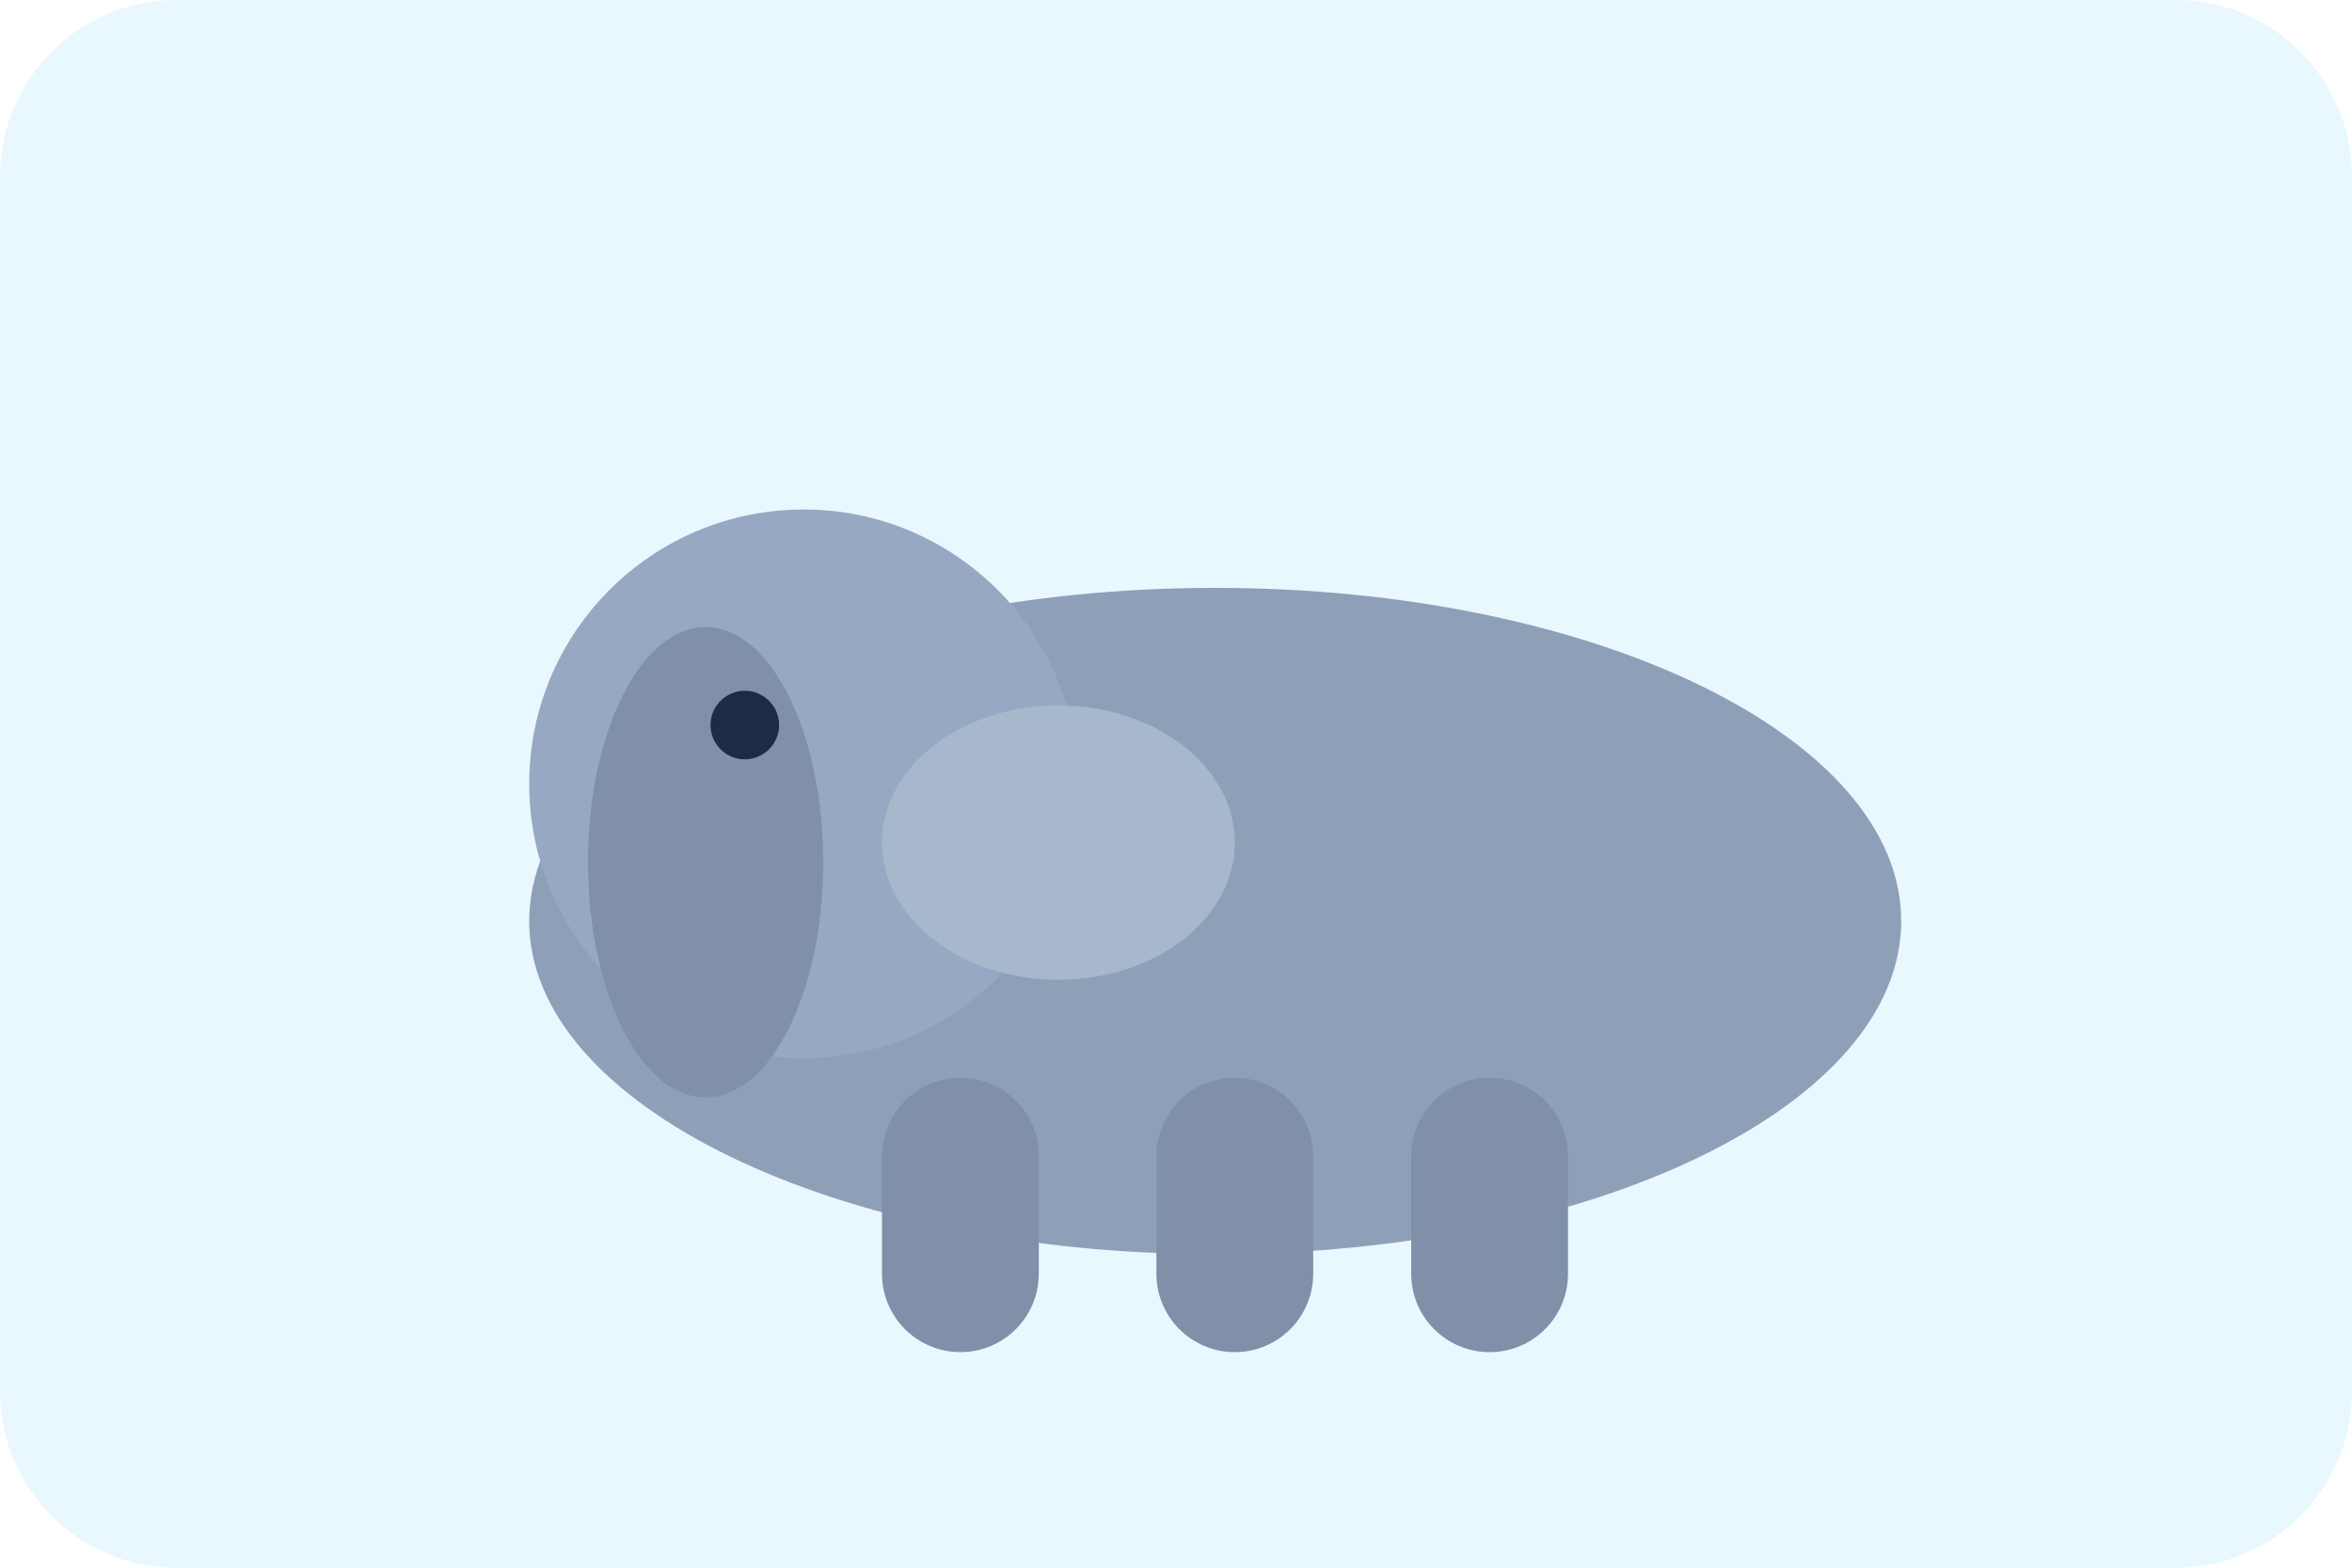
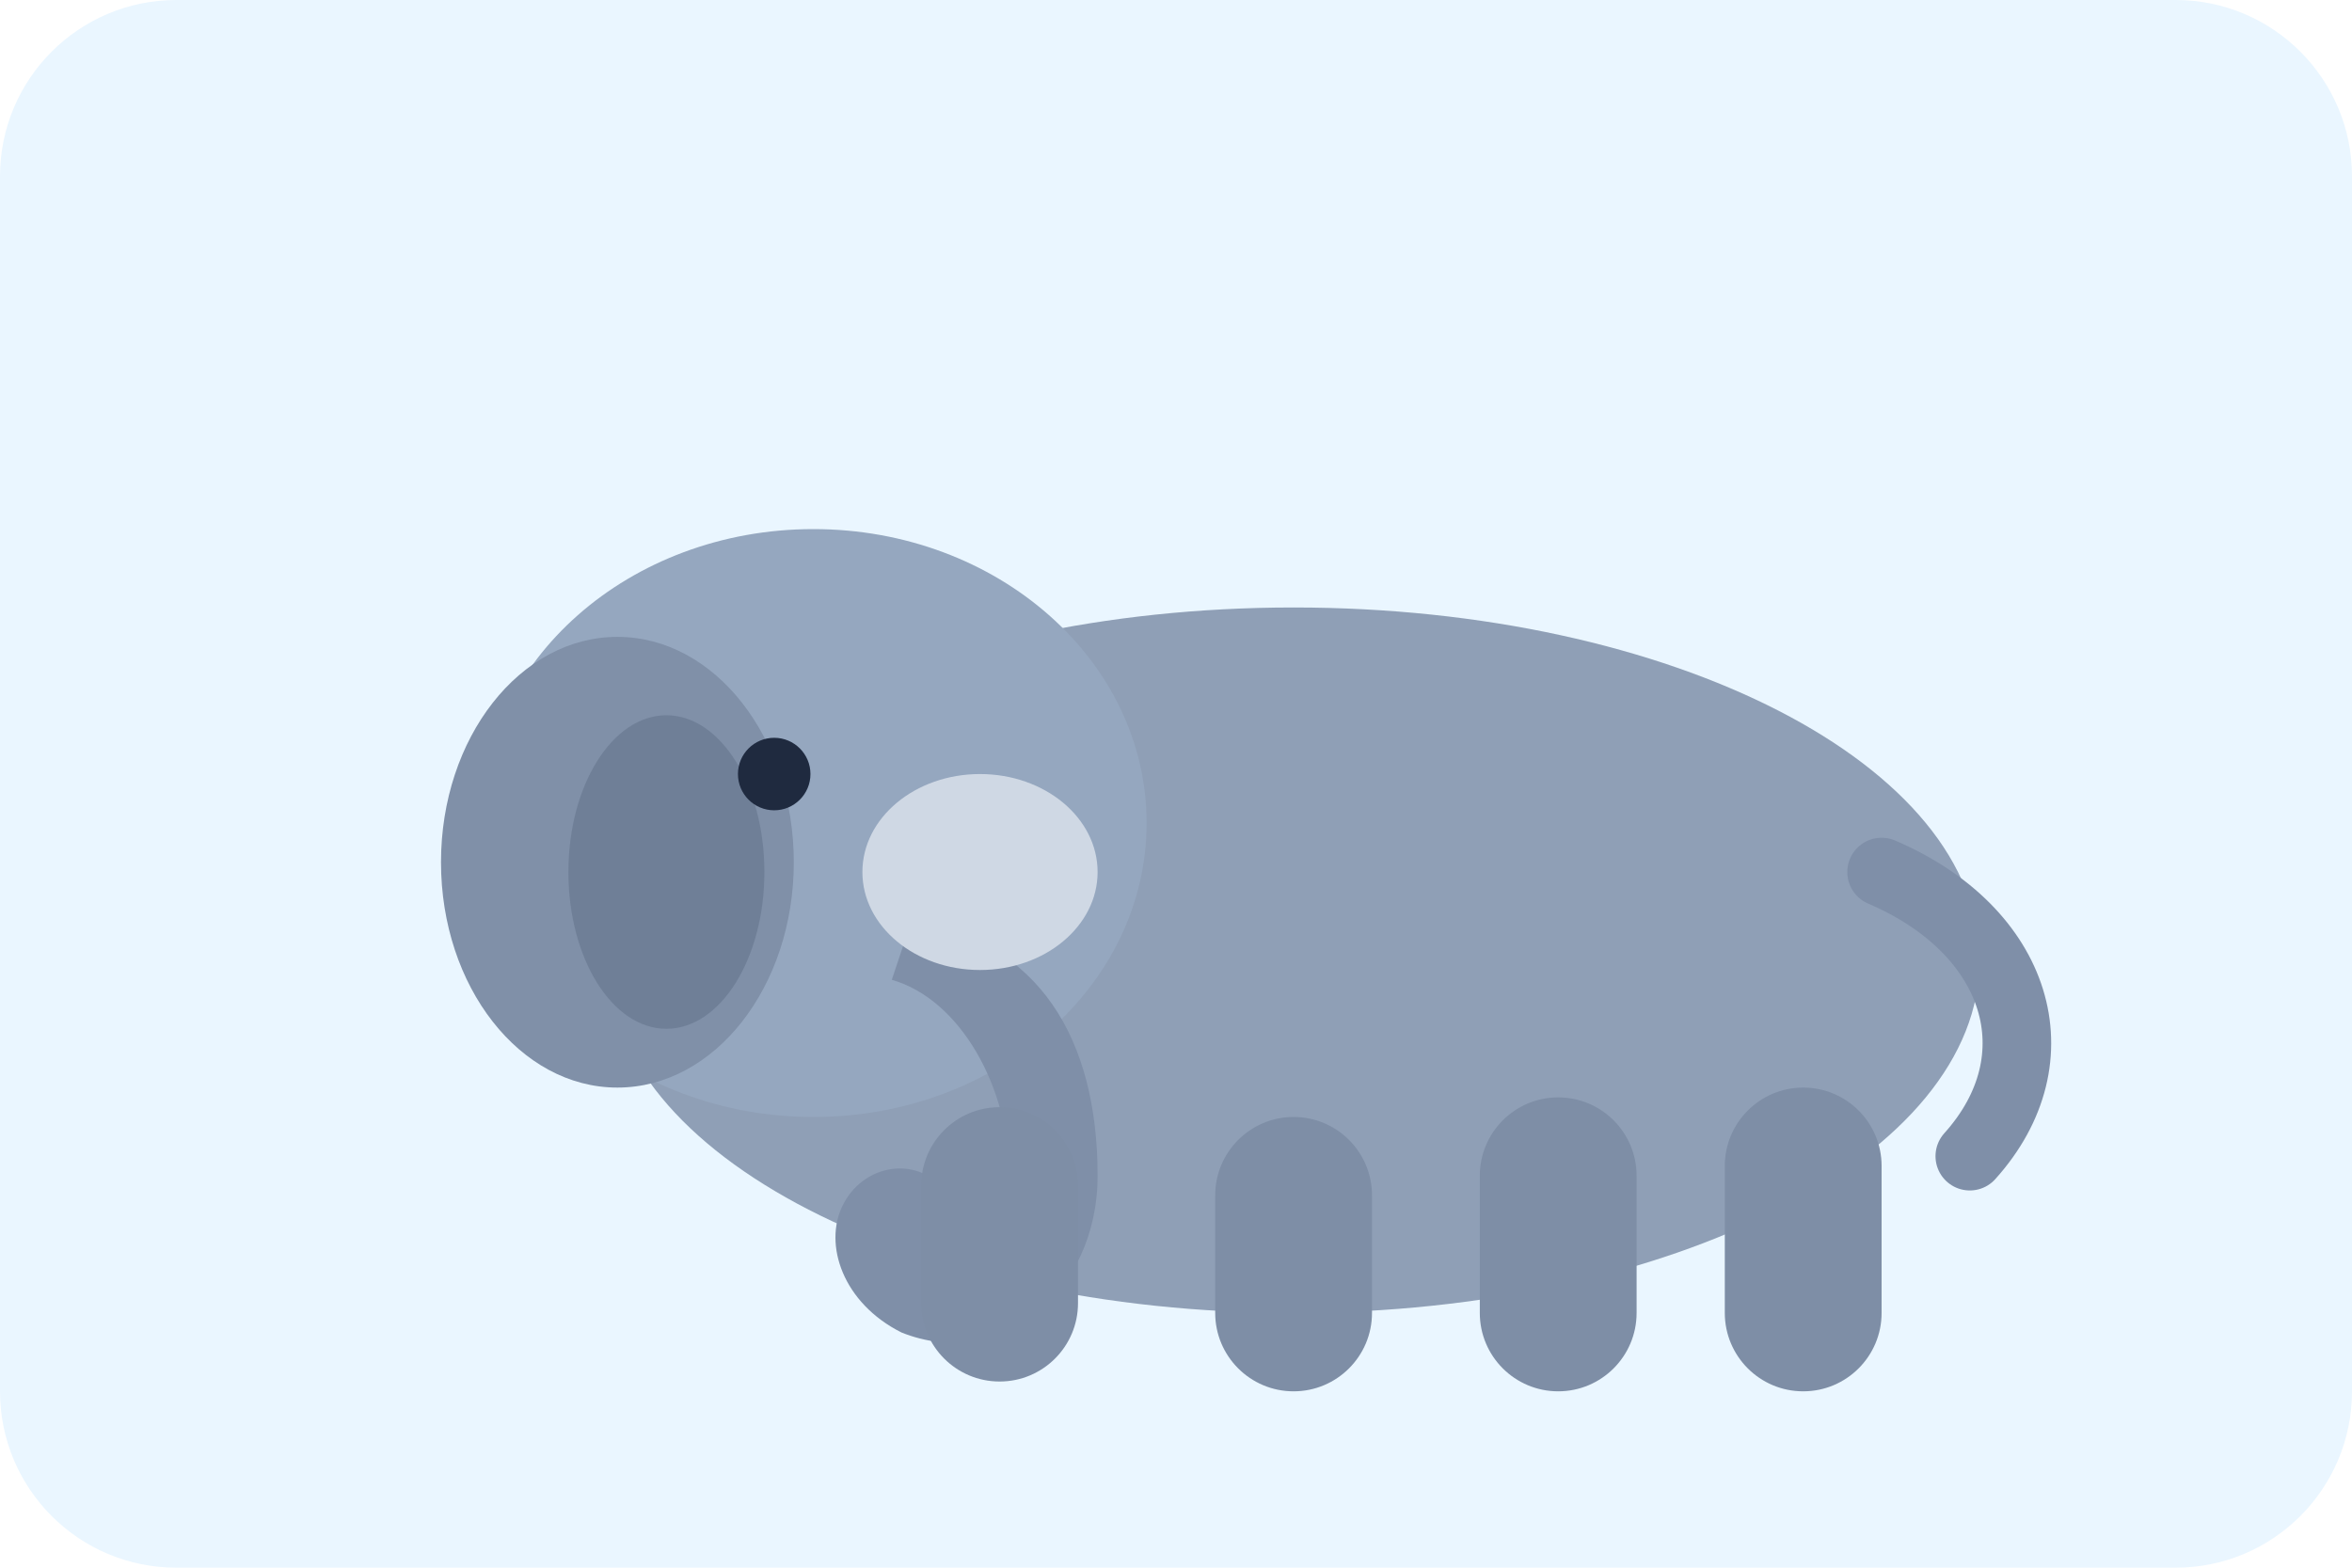
<svg xmlns="http://www.w3.org/2000/svg" viewBox="0 0 240 160">
-   <rect width="240" height="160" rx="18" fill="#e9f7ff" />
-   <ellipse cx="124" cy="94" rx="70" ry="34" fill="#8ea0b8" />
-   <circle cx="82" cy="80" r="28" fill="#97a9c2" />
-   <ellipse cx="72" cy="88" rx="12" ry="24" fill="#7f90a8" />
-   <circle cx="76" cy="74" r="3.5" fill="#1d2b45" />
-   <ellipse cx="108" cy="86" rx="18" ry="14" fill="#a7b7cc" />
-   <rect x="90" y="110" width="16" height="28" rx="8" fill="#7f90a8" />
-   <rect x="118" y="110" width="16" height="28" rx="8" fill="#7f90a8" />
-   <rect x="144" y="110" width="16" height="28" rx="8" fill="#7f90a8" />
+   <rect width="240" height="160" rx="18" fill="#eaf6ff" />
+   <ellipse cx="132" cy="98" rx="70" ry="36" fill="#8f9fb6" />
+   <ellipse cx="83" cy="84" rx="34" ry="30" fill="#95a7bf" />
+   <ellipse cx="63" cy="88" rx="18" ry="23" fill="#8090a8" />
+   <ellipse cx="68" cy="89" rx="10" ry="16" fill="#6f7f97" />
+   <path d="M93 94 C106 96,112 106,112 120 C112 132,102 140,92 136 C86 133,84 127,86 123 C88 119,93 118,96 121 C99 124,98 128,96 130 C100 130,103 126,103 120 C103 111,98 102,91 100 Z" fill="#7f8fa8" />
+   <circle cx="79" cy="79" r="3.7" fill="#1f2a3f" />
+   <ellipse cx="100" cy="89" rx="12" ry="10" fill="#cfd8e4" />
+   <rect x="94" y="113" width="16" height="28" rx="8" fill="#7e8ea6" />
+   <rect x="124" y="114" width="16" height="28" rx="8" fill="#7e8ea6" />
+   <rect x="151" y="112" width="16" height="30" rx="8" fill="#7e8ea6" />
+   <rect x="176" y="111" width="16" height="31" rx="8" fill="#7e8ea6" />
+   <path d="M192 89 C206 95,210 108,201 118" fill="none" stroke="#7f8fa8" stroke-width="7" stroke-linecap="round" />
</svg>
